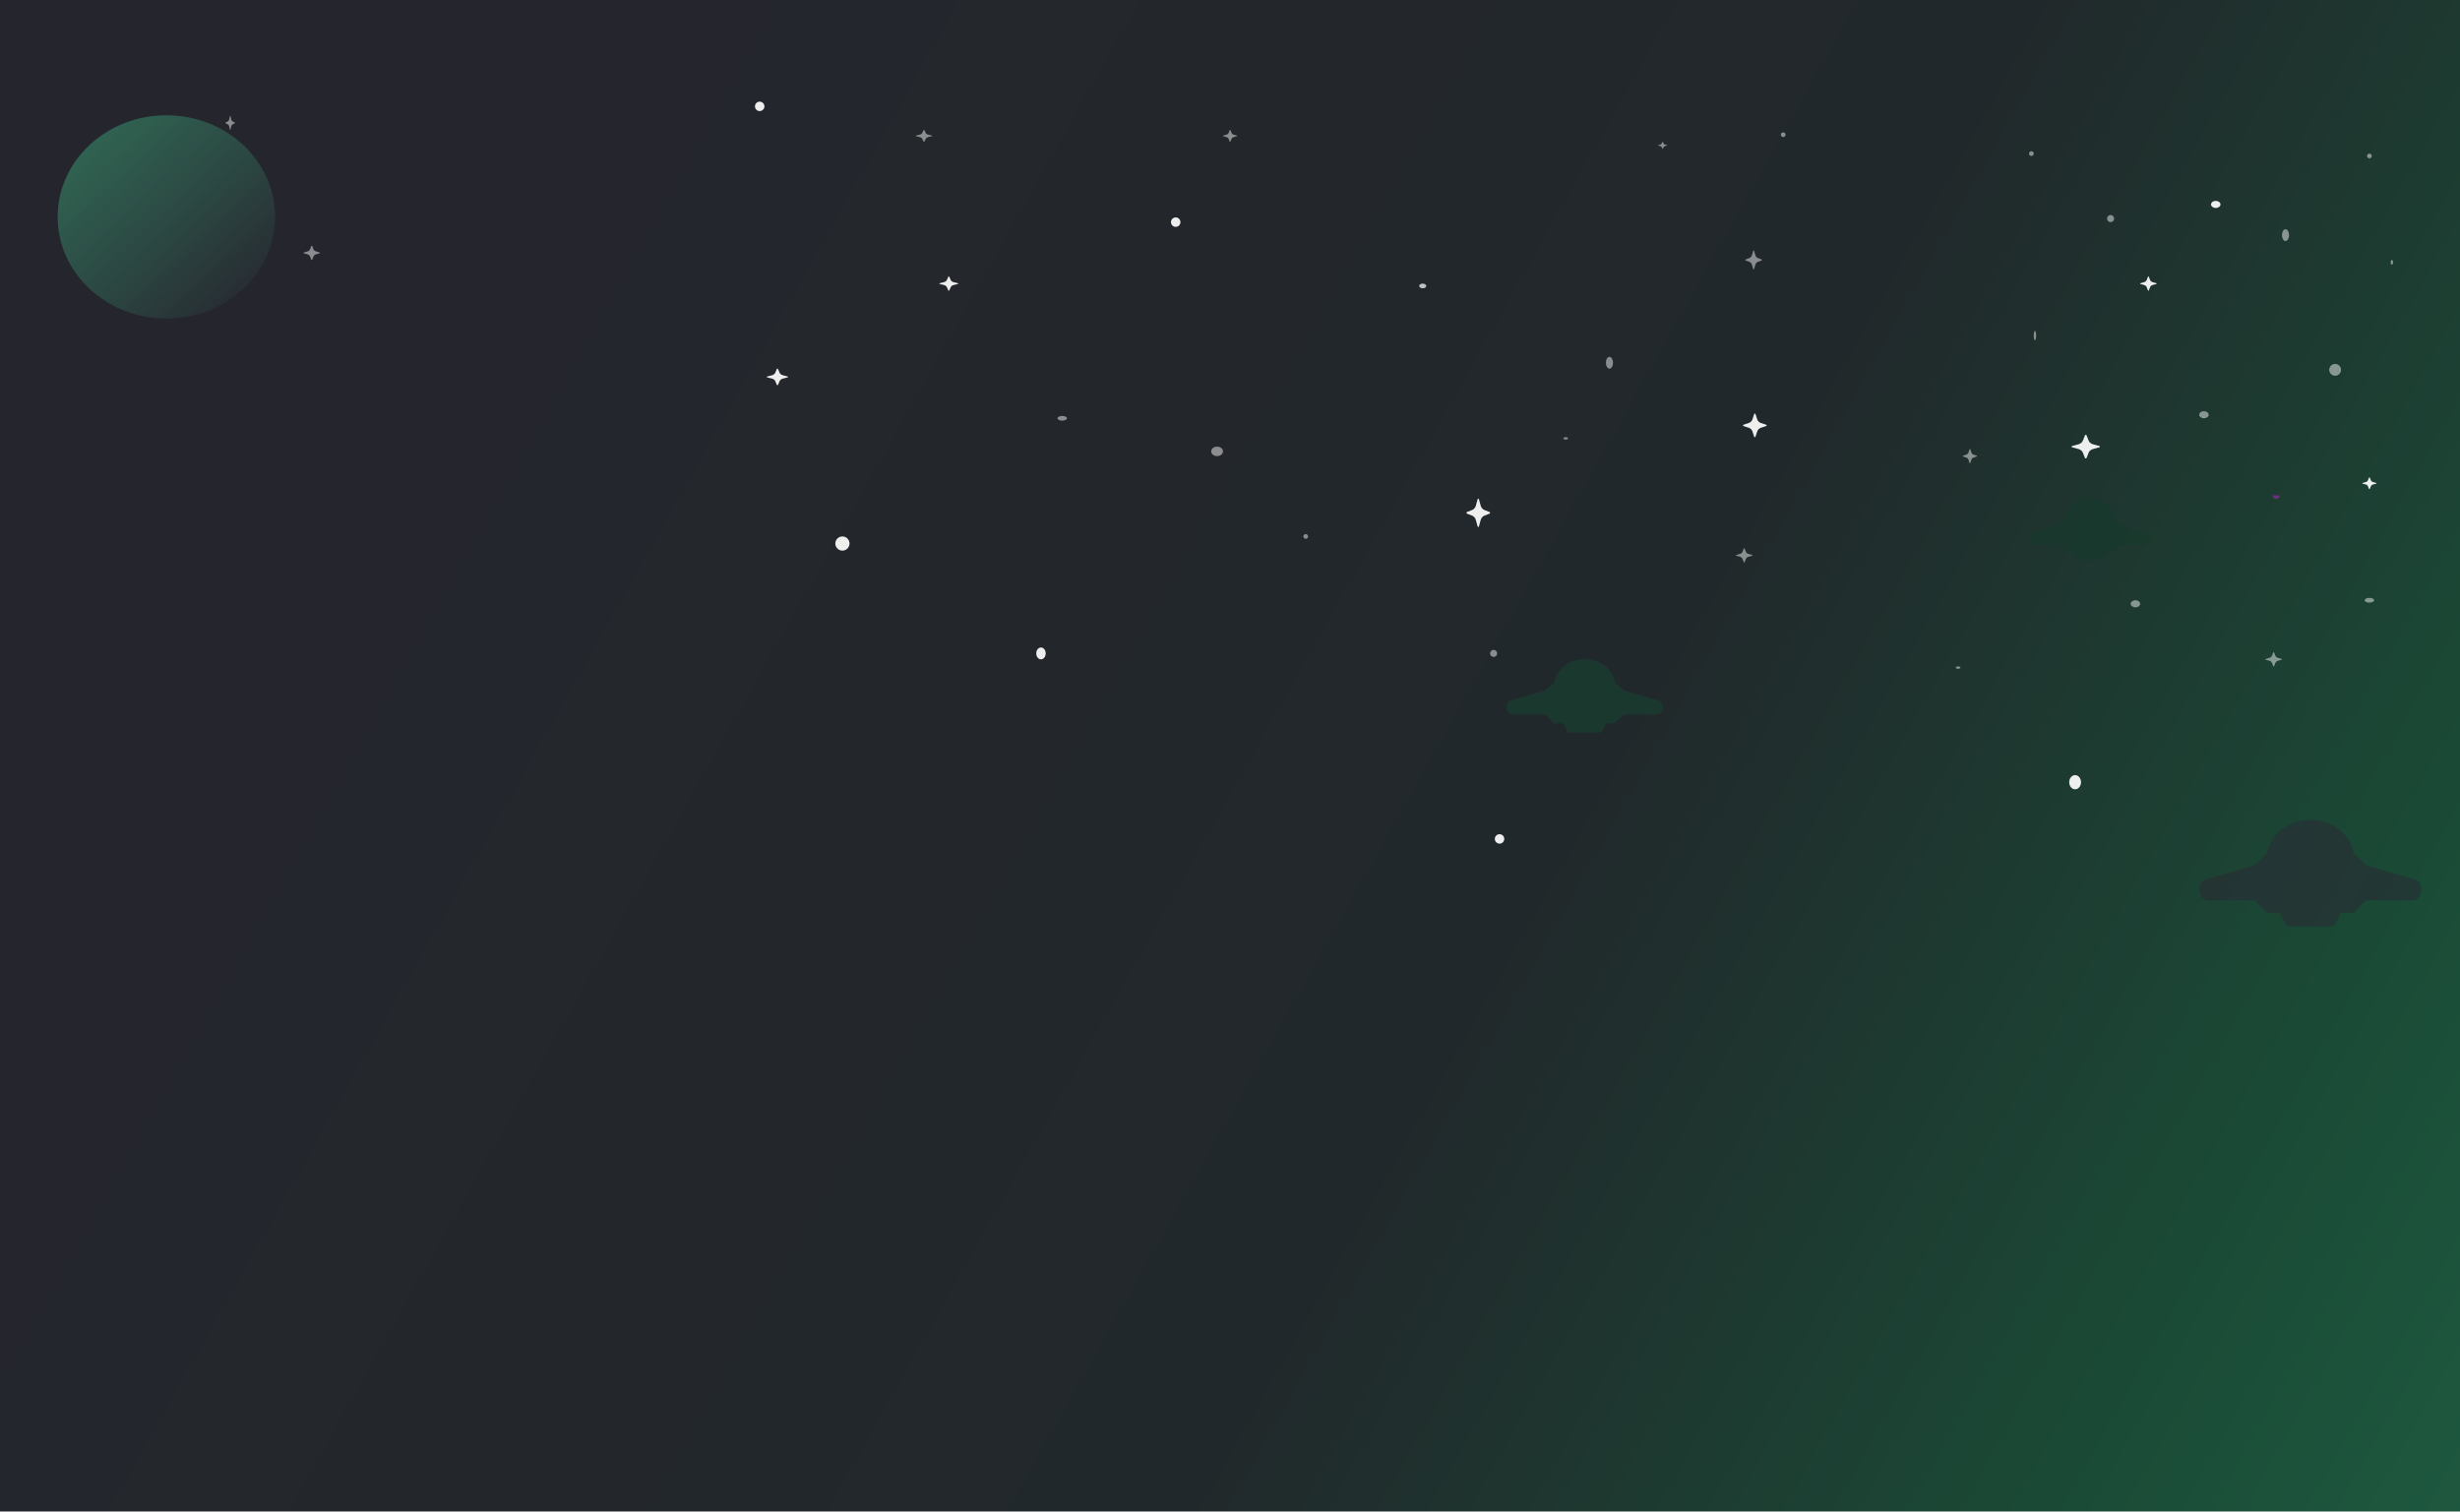
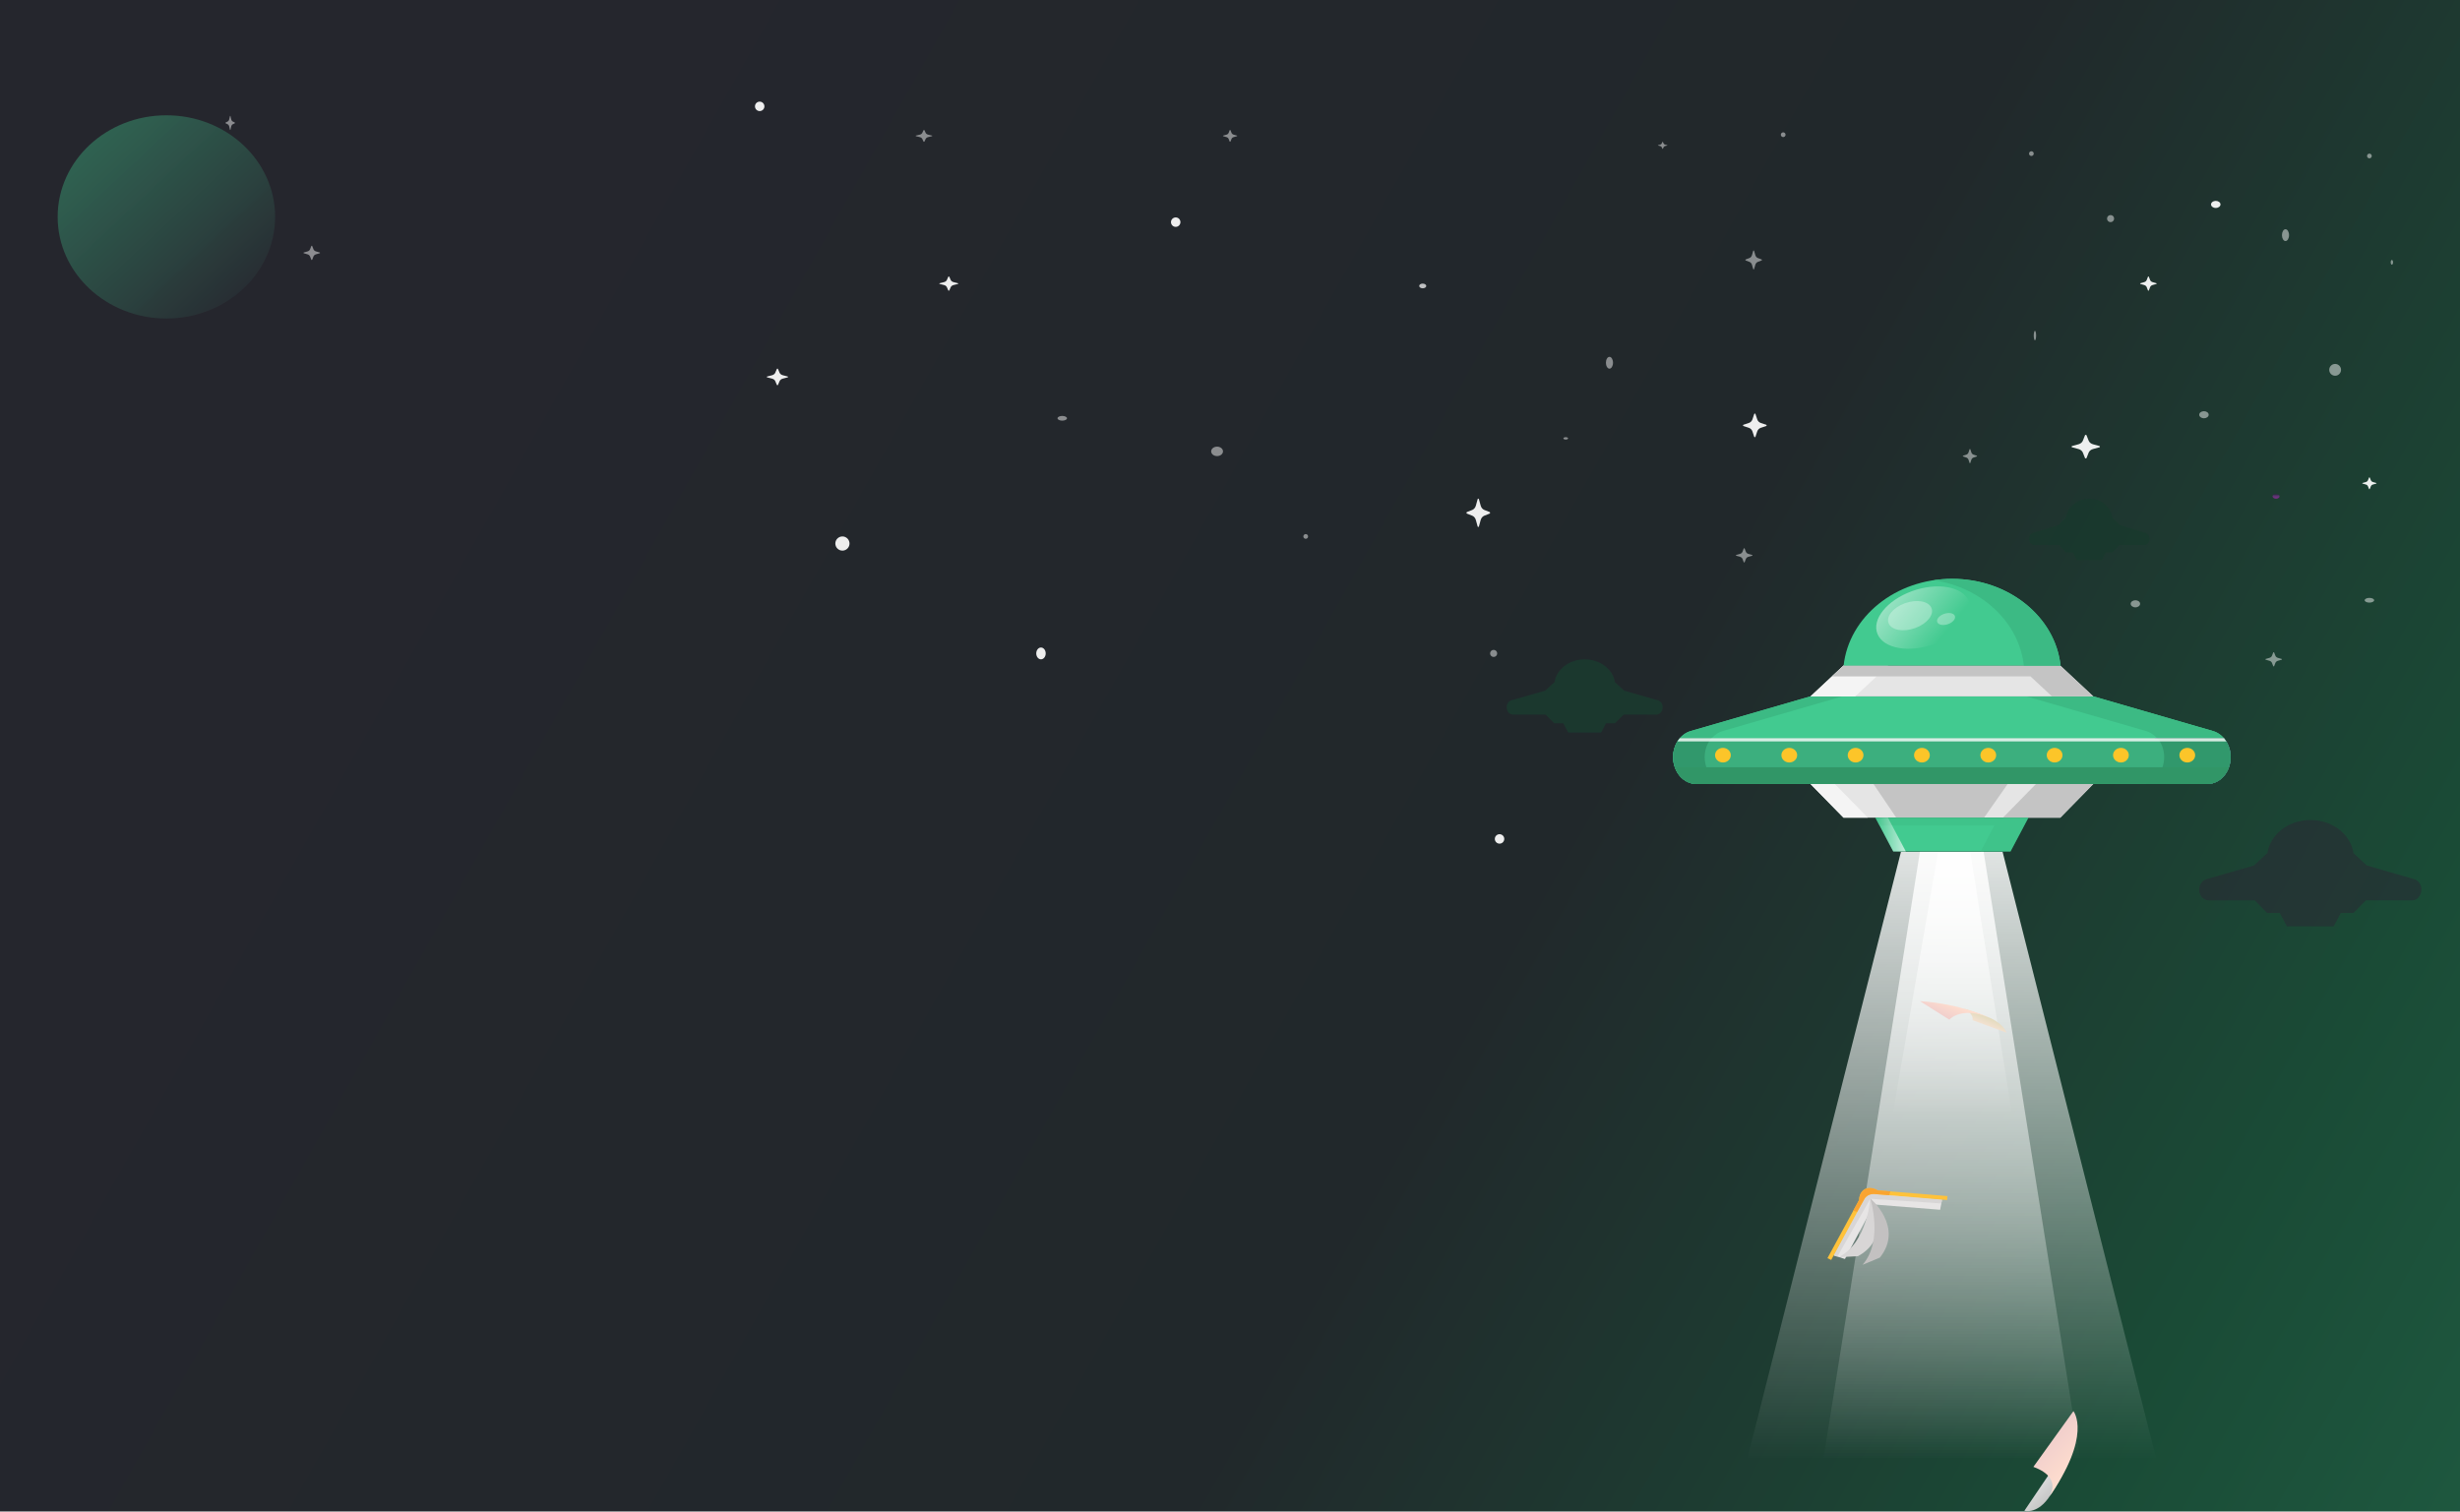
<svg xmlns="http://www.w3.org/2000/svg" width="1152" height="708" viewBox="0 0 1152 708" fill="none">
-   <rect width="1152" height="708" fill="url(#paint0_linear_35_54)" />
+   <rect width="1152" height="708" fill="url(#paint0_linear_47_54)" />
  <path opacity="0.92" d="M704.441 392.966C704.441 394.191 703.453 395.18 702.227 395.18C701.002 395.18 700.013 394.191 700.013 392.966C700.013 391.74 701.002 390.752 702.227 390.752C703.453 390.752 704.441 391.74 704.441 392.966Z" fill="white" />
  <path opacity="0.92" d="M357.972 49.818C357.972 51.044 356.976 52.032 355.759 52.032C354.541 52.032 353.545 51.035 353.545 49.818C353.545 48.592 354.541 47.604 355.759 47.604C356.976 47.604 357.972 48.601 357.972 49.818Z" fill="white" />
  <path opacity="0.47" d="M1002.2 282.826C1002.2 283.739 1001.21 284.487 999.991 284.487C998.774 284.487 997.777 283.739 997.777 282.826C997.777 281.914 998.774 281.166 999.991 281.166C1001.22 281.166 1002.2 281.903 1002.2 282.826Z" fill="white" />
  <path opacity="0.47" d="M953.499 157.19C953.499 158.407 953.25 159.404 952.946 159.404C952.641 159.404 952.392 158.407 952.392 157.19C952.392 155.973 952.641 154.976 952.946 154.976C953.253 154.976 953.499 155.973 953.499 157.19Z" fill="white" />
  <path opacity="0.47" d="M1071.94 110.146C1071.94 111.674 1071.2 112.913 1070.28 112.913C1069.36 112.913 1068.62 111.674 1068.62 110.146C1068.62 108.618 1069.36 107.378 1070.28 107.378C1071.2 107.378 1071.94 108.618 1071.94 110.146Z" fill="white" />
  <path opacity="0.47" d="M1034.31 194.272C1034.31 195.185 1033.31 195.933 1032.09 195.933C1030.88 195.933 1029.88 195.185 1029.88 194.272C1029.88 193.36 1030.88 192.612 1032.09 192.612C1033.31 192.612 1034.31 193.36 1034.31 194.272Z" fill="white" />
  <path opacity="0.47" d="M612.564 251.279C612.564 251.893 612.071 252.386 611.458 252.386C610.844 252.386 610.351 251.893 610.351 251.279C610.351 250.665 610.844 250.172 611.458 250.172C612.071 250.172 612.564 250.665 612.564 251.279Z" fill="white" />
  <path opacity="0.47" d="M499.658 195.933C499.658 196.541 498.661 197.04 497.445 197.04C496.228 197.04 495.231 196.541 495.231 195.933C495.231 195.324 496.228 194.826 497.445 194.826C498.661 194.826 499.658 195.324 499.658 195.933Z" fill="white" />
  <path opacity="0.47" d="M755.359 169.92C755.359 171.448 754.616 172.687 753.699 172.687C752.782 172.687 752.039 171.448 752.039 169.92C752.039 168.392 752.782 167.153 753.699 167.153C754.616 167.139 755.359 168.378 755.359 169.92Z" fill="white" />
  <path opacity="0.92" d="M397.822 254.599C397.822 256.438 396.327 257.92 394.501 257.92C392.675 257.92 391.18 256.425 391.18 254.599C391.18 252.76 392.675 251.279 394.501 251.279C396.327 251.279 397.822 252.774 397.822 254.599Z" fill="white" />
-   <path opacity="0.47" d="M1067.51 232.461C1067.51 233.075 1066.77 233.568 1065.85 233.568C1064.93 233.568 1064.19 233.075 1064.19 232.461C1064.19 231.847 1064.93 231.354 1065.85 231.354C1066.77 231.365 1067.51 231.858 1067.51 232.461Z" fill="url(#paint1_linear_35_54)" />
+   <path opacity="0.47" d="M1067.51 232.461C1067.51 233.075 1066.77 233.568 1065.85 233.568C1064.93 233.568 1064.19 233.075 1064.19 232.461C1064.19 231.847 1064.93 231.354 1065.85 231.354C1066.77 231.365 1067.51 231.858 1067.51 232.461Z" fill="url(#paint1_linear_47_54)" />
  <path opacity="0.92" d="M1039.84 95.756C1039.84 96.672 1038.85 97.416 1037.62 97.416C1036.4 97.416 1035.41 96.672 1035.41 95.756C1035.41 94.839 1036.4 94.095 1037.62 94.095C1038.85 94.095 1039.84 94.839 1039.84 95.756Z" fill="white" />
  <path opacity="0.92" d="M971.763 369.72C973.292 369.72 974.531 368.233 974.531 366.399C974.531 364.565 973.292 363.078 971.763 363.078C970.235 363.078 968.996 364.565 968.996 366.399C968.996 368.233 970.235 369.72 971.763 369.72Z" fill="white" />
  <path opacity="0.47" d="M701.12 306.072C701.12 306.993 700.38 307.732 699.459 307.732C698.539 307.732 697.799 306.993 697.799 306.072C697.799 305.151 698.539 304.412 699.459 304.412C700.38 304.412 701.12 305.151 701.12 306.072Z" fill="white" />
  <path opacity="0.47" d="M572.715 211.429C572.715 212.652 571.476 213.643 569.947 213.643C568.419 213.643 567.18 212.652 567.18 211.429C567.18 210.207 568.419 209.216 569.947 209.216C571.476 209.216 572.715 210.196 572.715 211.429Z" fill="white" />
  <path opacity="0.92" d="M552.791 104.058C552.791 105.283 551.803 106.271 550.577 106.271C549.352 106.271 548.363 105.283 548.363 104.058C548.363 102.832 549.352 101.844 550.577 101.844C551.803 101.844 552.791 102.832 552.791 104.058Z" fill="white" />
  <path opacity="0.47" d="M1110.68 73.063C1110.68 73.674 1110.19 74.17 1109.58 74.17C1108.97 74.17 1108.47 73.674 1108.47 73.063C1108.47 72.452 1108.97 71.956 1109.58 71.956C1110.19 71.956 1110.68 72.452 1110.68 73.063Z" fill="white" />
  <path opacity="0.47" d="M1120.65 122.875C1120.65 123.487 1120.4 123.982 1120.09 123.982C1119.79 123.982 1119.54 123.487 1119.54 122.875C1119.54 122.264 1119.79 121.768 1120.09 121.768C1120.4 121.768 1120.65 122.264 1120.65 122.875Z" fill="white" />
  <path opacity="0.47" d="M734.328 205.341C734.328 205.647 733.833 205.895 733.221 205.895C732.61 205.895 732.115 205.647 732.115 205.341C732.115 205.035 732.61 204.788 733.221 204.788C733.833 204.788 734.328 205.035 734.328 205.341Z" fill="white" />
  <path opacity="0.47" d="M1111.79 281.166C1111.79 281.779 1110.8 282.273 1109.58 282.273C1108.35 282.273 1107.36 281.779 1107.36 281.166C1107.36 280.553 1108.35 280.059 1109.58 280.059C1110.8 280.059 1111.79 280.553 1111.79 281.166Z" fill="white" />
  <path opacity="0.47" d="M952.393 71.957C952.393 72.569 951.898 73.064 951.286 73.064C950.674 73.064 950.179 72.569 950.179 71.957C950.179 71.344 950.674 70.85 951.286 70.85C951.898 70.85 952.393 71.344 952.393 71.957Z" fill="white" />
  <path opacity="0.47" d="M918.078 312.714C918.078 313.022 917.577 313.267 916.971 313.267C916.353 313.267 915.864 313.017 915.864 312.714C915.864 312.405 916.365 312.16 916.971 312.16C917.588 312.16 918.078 312.405 918.078 312.714Z" fill="white" />
  <path opacity="0.47" d="M836.164 63.101C836.164 63.715 835.671 64.208 835.057 64.208C834.443 64.208 833.95 63.715 833.95 63.101C833.95 62.487 834.443 61.994 835.057 61.994C835.671 62.005 836.164 62.498 836.164 63.101Z" fill="white" />
  <path opacity="0.47" d="M1096.29 173.24C1096.29 174.762 1095.06 176.008 1093.53 176.008C1092 176.008 1090.76 174.776 1090.76 173.24C1090.76 171.704 1091.99 170.473 1093.53 170.473C1095.05 170.473 1096.29 171.704 1096.29 173.24Z" fill="white" />
  <path opacity="0.47" d="M990.029 102.397C990.029 103.318 989.289 104.058 988.368 104.058C987.448 104.058 986.708 103.318 986.708 102.397C986.708 101.477 987.448 100.737 988.368 100.737C989.289 100.737 990.029 101.477 990.029 102.397Z" fill="white" />
  <path opacity="0.92" d="M489.696 306.072C489.696 307.6 488.705 308.839 487.482 308.839C486.26 308.839 485.269 307.6 485.269 306.072C485.269 304.544 486.26 303.304 487.482 303.304C488.705 303.304 489.696 304.544 489.696 306.072Z" fill="white" />
  <path opacity="0.71" d="M667.911 133.944C667.911 134.558 667.171 135.051 666.251 135.051C665.33 135.051 664.59 134.558 664.59 133.944C664.59 133.331 665.33 132.837 666.251 132.837C667.171 132.848 667.911 133.342 667.911 133.944Z" fill="white" />
  <path opacity="0.92" d="M1006.29 129.648L1006.87 131.148C1007.05 131.627 1007.49 132.005 1008.05 132.161L1009.8 132.658C1010 132.713 1010 132.962 1009.8 133.017L1008.05 133.514C1007.49 133.671 1007.05 134.048 1006.87 134.527L1006.29 136.027C1006.22 136.202 1005.93 136.202 1005.87 136.027L1005.29 134.527C1005.11 134.048 1004.67 133.671 1004.11 133.514L1002.36 133.017C1002.15 132.962 1002.15 132.713 1002.36 132.658L1004.11 132.161C1004.67 132.005 1005.11 131.627 1005.29 131.148L1005.87 129.648C1005.93 129.473 1006.22 129.473 1006.29 129.648Z" fill="white" />
  <path opacity="0.92" d="M444.551 129.648L445.213 131.148C445.422 131.627 445.925 132.005 446.563 132.161L448.564 132.658C448.797 132.713 448.797 132.962 448.564 133.017L446.563 133.514C445.925 133.671 445.422 134.048 445.213 134.527L444.551 136.027C444.477 136.202 444.146 136.202 444.072 136.027L443.409 134.527C443.201 134.048 442.697 133.671 442.059 133.514L440.058 133.017C439.825 132.962 439.825 132.713 440.058 132.658L442.059 132.161C442.697 132.005 443.201 131.627 443.409 131.148L444.072 129.648C444.146 129.473 444.477 129.473 444.551 129.648Z" fill="white" />
  <path opacity="0.92" d="M364.33 172.84L365.075 174.59C365.31 175.149 365.876 175.589 366.594 175.772L368.845 176.352C369.107 176.416 369.107 176.706 368.845 176.77L366.594 177.35C365.876 177.533 365.31 177.973 365.075 178.532L364.33 180.282C364.247 180.486 363.874 180.486 363.791 180.282L363.046 178.532C362.811 177.973 362.245 177.533 361.527 177.35L359.276 176.77C359.014 176.706 359.014 176.416 359.276 176.352L361.527 175.772C362.245 175.589 362.811 175.149 363.046 174.59L363.791 172.84C363.874 172.636 364.247 172.636 364.33 172.84Z" fill="white" />
  <path opacity="0.92" d="M977.108 203.907L978.095 206.405C978.417 207.21 979.162 207.83 980.129 208.099L983.13 208.92C983.472 209.021 983.472 209.423 983.13 209.524L980.129 210.345C979.162 210.613 978.417 211.234 978.095 212.038L977.108 214.536C976.987 214.821 976.483 214.821 976.383 214.536L975.396 212.038C975.073 211.234 974.328 210.613 973.361 210.345L970.36 209.524C970.018 209.423 970.018 209.021 970.36 208.92L973.361 208.099C974.328 207.83 975.073 207.21 975.396 206.405L976.383 203.907C976.503 203.605 976.987 203.605 977.108 203.907Z" fill="white" />
  <path opacity="0.92" d="M822.077 193.945L822.9 196.443C823.168 197.248 823.79 197.868 824.595 198.136L827.096 198.958C827.381 199.059 827.381 199.461 827.096 199.561L824.595 200.383C823.79 200.651 823.168 201.272 822.9 202.076L822.077 204.574C821.977 204.859 821.557 204.859 821.473 204.574L820.651 202.076C820.382 201.272 819.761 200.651 818.956 200.383L816.455 199.561C816.169 199.461 816.169 199.059 816.455 198.958L818.956 198.136C819.761 197.868 820.382 197.248 820.651 196.443L821.473 193.945C821.574 193.643 821.977 193.643 822.077 193.945Z" fill="white" />
  <path opacity="0.92" d="M692.566 233.84L693.388 236.837C693.657 237.803 694.278 238.547 695.084 238.869L697.585 239.855C697.87 239.976 697.87 240.459 697.585 240.579L695.084 241.565C694.278 241.887 693.657 242.631 693.388 243.597L692.566 246.595C692.465 246.937 692.046 246.937 691.962 246.595L691.139 243.597C690.871 242.631 690.25 241.887 689.444 241.565L686.943 240.579C686.658 240.459 686.658 239.976 686.943 239.855L689.444 238.869C690.25 238.547 690.871 237.803 691.139 236.837L691.962 233.84C692.063 233.478 692.465 233.478 692.566 233.84Z" fill="white" />
  <path opacity="0.47" d="M821.432 117.515L822.012 119.516C822.194 120.154 822.635 120.658 823.193 120.866L824.944 121.529C825.148 121.603 825.148 121.934 824.944 122.008L823.193 122.67C822.635 122.879 822.194 123.382 822.012 124.02L821.432 126.021C821.367 126.254 821.077 126.254 821.013 126.021L820.433 124.02C820.25 123.382 819.81 122.879 819.252 122.67L817.501 122.008C817.297 121.934 817.297 121.603 817.501 121.529L819.252 120.866C819.81 120.658 820.25 120.154 820.433 119.516L821.013 117.515C821.067 117.282 821.357 117.282 821.432 117.515Z" fill="white" />
  <path opacity="0.92" d="M1109.76 223.715L1110.26 224.962C1110.42 225.367 1110.8 225.67 1111.27 225.805L1112.76 226.221C1112.94 226.266 1112.94 226.48 1112.76 226.525L1111.27 226.94C1110.78 227.075 1110.42 227.39 1110.26 227.783L1109.76 229.031C1109.7 229.177 1109.45 229.177 1109.39 229.031L1108.89 227.783C1108.73 227.379 1108.36 227.075 1107.88 226.94L1106.39 226.525C1106.21 226.48 1106.21 226.266 1106.39 226.221L1107.88 225.805C1108.37 225.67 1108.73 225.356 1108.89 224.962L1109.39 223.715C1109.45 223.569 1109.69 223.569 1109.76 223.715Z" fill="white" />
  <path opacity="0.47" d="M922.686 210.451L923.179 211.951C923.34 212.435 923.713 212.807 924.196 212.969L925.697 213.462C925.868 213.522 925.868 213.764 925.697 213.825L924.196 214.318C923.713 214.479 923.34 214.852 923.179 215.335L922.686 216.836C922.625 217.007 922.384 217.007 922.323 216.836L921.83 215.335C921.669 214.852 921.296 214.479 920.813 214.318L919.312 213.825C919.141 213.764 919.141 213.522 919.312 213.462L920.813 212.969C921.296 212.807 921.669 212.435 921.83 211.951L922.323 210.451C922.373 210.28 922.625 210.28 922.686 210.451Z" fill="white" />
  <path opacity="0.47" d="M817.004 256.942L817.58 258.442C817.768 258.926 818.203 259.298 818.767 259.46L820.517 259.953C820.717 260.013 820.717 260.255 820.517 260.316L818.767 260.809C818.203 260.97 817.768 261.343 817.58 261.826L817.004 263.327C816.934 263.498 816.652 263.498 816.581 263.327L816.006 261.826C815.818 261.343 815.383 260.97 814.819 260.809L813.068 260.316C812.869 260.255 812.869 260.013 813.068 259.953L814.819 259.46C815.383 259.298 815.818 258.926 816.006 258.442L816.581 256.942C816.64 256.771 816.934 256.771 817.004 256.942Z" fill="white" />
  <path opacity="0.47" d="M778.728 66.487L779.064 67.233C779.167 67.474 779.415 67.66 779.737 67.737L780.73 67.989C780.847 68.022 780.847 68.142 780.73 68.175L779.737 68.427C779.415 68.504 779.167 68.69 779.064 68.931L778.728 69.677C778.684 69.764 778.524 69.764 778.48 69.677L778.144 68.931C778.041 68.69 777.793 68.504 777.472 68.427L776.478 68.175C776.361 68.142 776.361 68.022 776.478 67.989L777.472 67.737C777.793 67.66 778.041 67.474 778.144 67.233L778.48 66.487C778.524 66.4 778.684 66.4 778.728 66.487Z" fill="white" />
  <path opacity="0.47" d="M1064.96 305.647L1065.54 307.145C1065.73 307.621 1066.17 307.998 1066.72 308.157L1068.47 308.657C1068.67 308.717 1068.67 308.961 1068.47 309.022L1066.72 309.522C1066.17 309.68 1065.73 310.058 1065.54 310.533L1064.96 312.032C1064.89 312.203 1064.6 312.203 1064.53 312.032L1063.95 310.533C1063.77 310.058 1063.32 309.68 1062.77 309.522L1061.02 309.022C1060.82 308.961 1060.82 308.717 1061.02 308.657L1062.77 308.157C1063.32 307.998 1063.77 307.621 1063.95 307.145L1064.53 305.647C1064.6 305.476 1064.89 305.476 1064.96 305.647Z" fill="white" />
  <path opacity="0.47" d="M576.218 60.994L576.718 62.243C576.876 62.639 577.254 62.954 577.73 63.086L579.228 63.502C579.399 63.553 579.399 63.756 579.228 63.807L577.73 64.224C577.254 64.356 576.876 64.67 576.718 65.066L576.218 66.316C576.157 66.458 575.914 66.458 575.853 66.316L575.353 65.066C575.195 64.67 574.817 64.356 574.342 64.224L572.843 63.807C572.672 63.756 572.672 63.553 572.843 63.502L574.342 63.086C574.817 62.954 575.195 62.639 575.353 62.243L575.853 60.994C575.914 60.852 576.157 60.852 576.218 60.994Z" fill="white" />
  <path opacity="0.47" d="M146.207 115.255L146.79 116.754C146.975 117.229 147.416 117.607 147.97 117.765L149.719 118.265C149.918 118.326 149.918 118.569 149.719 118.63L147.97 119.13C147.416 119.288 146.975 119.666 146.79 120.141L146.207 121.64C146.136 121.811 145.852 121.811 145.781 121.64L145.198 120.141C145.013 119.666 144.572 119.288 144.018 119.13L142.269 118.63C142.07 118.569 142.07 118.326 142.269 118.265L144.018 117.765C144.572 117.607 145.013 117.229 145.198 116.754L145.781 115.255C145.852 115.084 146.136 115.084 146.207 115.255Z" fill="white" />
  <path opacity="0.47" d="M432.901 60.994L433.484 62.243C433.669 62.639 434.11 62.954 434.664 63.086L436.413 63.502C436.612 63.553 436.612 63.756 436.413 63.807L434.664 64.224C434.11 64.356 433.669 64.67 433.484 65.066L432.901 66.316C432.83 66.458 432.546 66.458 432.475 66.316L431.892 65.066C431.707 64.67 431.266 64.356 430.712 64.224L428.963 63.807C428.764 63.756 428.764 63.553 428.963 63.502L430.712 63.086C431.266 62.954 431.707 62.639 431.892 62.243L432.475 60.994C432.546 60.852 432.83 60.852 432.901 60.994Z" fill="white" />
  <path opacity="0.47" d="M107.927 54.374L108.26 55.873C108.366 56.348 108.618 56.726 108.935 56.884L109.934 57.384C110.048 57.445 110.048 57.688 109.934 57.749L108.935 58.249C108.618 58.407 108.366 58.785 108.26 59.261L107.927 60.76C107.887 60.93 107.724 60.93 107.684 60.76L107.35 59.261C107.245 58.785 106.993 58.407 106.676 58.249L105.677 57.749C105.563 57.688 105.563 57.445 105.677 57.384L106.676 56.884C106.993 56.726 107.245 56.348 107.35 55.873L107.684 54.374C107.724 54.203 107.887 54.203 107.927 54.374Z" fill="white" />
-   <path d="M77.919 149.196C106.04 149.196 128.837 127.886 128.837 101.598C128.837 75.311 106.04 54 77.919 54C49.797 54 27 75.311 27 101.598C27 127.886 49.797 149.196 77.919 149.196Z" fill="url(#paint2_linear_35_54)" />
-   <path opacity="0.56" d="M1133.82 415.464C1133.68 414.86 1133.45 414.29 1133.13 413.788C1133.09 413.742 1133.07 413.685 1133.03 413.64C1132.94 413.514 1132.86 413.389 1132.76 413.275C1132.73 413.252 1132.72 413.229 1132.71 413.206C1132.71 413.206 1132.7 413.206 1132.7 413.195C1132.15 412.568 1131.46 412.1 1130.69 411.872L1108.32 405.408L1102.16 399.673H1102.13C1100.84 390.894 1092.31 384.111 1081.97 384.111C1071.63 384.111 1063.1 390.894 1061.81 399.673H1061.7L1055.54 405.408L1055.46 405.431L1033.17 411.872C1032.16 412.169 1031.3 412.864 1030.72 413.799C1030.53 414.107 1030.36 414.426 1030.24 414.78C1030.22 414.803 1030.22 414.825 1030.21 414.837C1030.17 414.951 1030.12 415.076 1030.1 415.202C1030.09 415.247 1030.08 415.281 1030.06 415.327C1030.04 415.43 1030.01 415.544 1029.99 415.646C1029.98 415.692 1029.96 415.737 1029.96 415.794C1029.95 415.908 1029.93 416.011 1029.92 416.125C1029.92 416.171 1029.9 416.216 1029.9 416.262C1029.89 416.422 1029.88 416.57 1029.88 416.729C1029.88 417.927 1030.24 419.01 1030.84 419.876C1030.84 419.888 1030.85 419.888 1030.85 419.899C1030.94 420.024 1031.04 420.15 1031.14 420.264C1031.91 421.164 1033 421.723 1034.19 421.723H1055.86L1061.66 427.64H1067.61L1070.95 433.922H1092.84L1096.18 427.64H1102.13L1107.94 421.723H1116.71H1129.6C1129.74 421.723 1129.87 421.712 1130 421.7C1130.03 421.7 1130.07 421.689 1130.12 421.689C1130.22 421.677 1130.3 421.655 1130.4 421.643C1130.44 421.632 1130.49 421.632 1130.53 421.62C1130.64 421.598 1130.74 421.563 1130.85 421.529C1130.86 421.518 1130.88 421.518 1130.9 421.506C1131.02 421.461 1131.13 421.415 1131.24 421.358C1131.28 421.335 1131.33 421.313 1131.36 421.29C1131.44 421.256 1131.51 421.21 1131.57 421.176C1131.62 421.153 1131.66 421.119 1131.71 421.096C1131.78 421.05 1131.84 421.005 1131.91 420.959C1131.96 420.925 1132.02 420.879 1132.07 420.834C1132.14 420.777 1132.21 420.708 1132.29 420.64C1132.34 420.594 1132.39 420.549 1132.44 420.492C1132.47 420.446 1132.52 420.401 1132.56 420.366C1132.61 420.309 1132.66 420.252 1132.71 420.195C1132.74 420.161 1132.77 420.116 1132.81 420.07C1132.98 419.853 1133.14 419.614 1133.27 419.352C1133.29 419.317 1133.31 419.283 1133.32 419.249C1133.36 419.169 1133.41 419.078 1133.45 418.998C1133.46 418.964 1133.47 418.93 1133.48 418.896C1133.76 418.246 1133.92 417.516 1133.92 416.741C1133.95 416.285 1133.92 415.874 1133.82 415.464Z" fill="#292933" />
+   <path d="M77.919 149.196C106.04 149.196 128.837 127.886 128.837 101.598C128.837 75.311 106.04 54 77.919 54C49.797 54 27 75.311 27 101.598C27 127.886 49.797 149.196 77.919 149.196Z" fill="url(#paint2_linear_47_54)" />
+   <path opacity="0.56" d="M1133.82 415.464C1133.68 414.86 1133.45 414.29 1133.13 413.788C1133.09 413.742 1133.07 413.685 1133.03 413.64C1132.94 413.514 1132.86 413.389 1132.76 413.275C1132.73 413.252 1132.72 413.229 1132.71 413.206C1132.71 413.206 1132.7 413.206 1132.7 413.195C1132.15 412.568 1131.46 412.1 1130.69 411.872L1108.32 405.408L1102.16 399.673H1102.13C1100.84 390.894 1092.31 384.111 1081.97 384.111C1071.63 384.111 1063.1 390.894 1061.81 399.673H1061.7L1055.54 405.408L1055.46 405.431L1033.17 411.872C1032.16 412.169 1031.3 412.864 1030.72 413.799C1030.53 414.107 1030.36 414.426 1030.24 414.78C1030.22 414.803 1030.22 414.825 1030.21 414.837C1030.17 414.951 1030.12 415.076 1030.1 415.202C1030.09 415.247 1030.08 415.281 1030.06 415.327C1030.04 415.43 1030.01 415.544 1029.99 415.646C1029.98 415.692 1029.96 415.737 1029.96 415.794C1029.95 415.908 1029.93 416.011 1029.92 416.125C1029.92 416.171 1029.9 416.216 1029.9 416.262C1029.89 416.422 1029.88 416.57 1029.88 416.729C1029.88 417.927 1030.24 419.01 1030.84 419.876C1030.84 419.888 1030.85 419.888 1030.85 419.899C1030.94 420.024 1031.04 420.15 1031.14 420.264C1031.91 421.164 1033 421.723 1034.19 421.723H1055.86L1061.66 427.64H1067.61L1070.95 433.922H1092.84L1096.18 427.64H1102.13L1107.94 421.723H1116.71H1129.6C1129.74 421.723 1129.87 421.712 1130 421.7C1130.03 421.7 1130.07 421.689 1130.12 421.689C1130.22 421.677 1130.3 421.655 1130.4 421.643C1130.44 421.632 1130.49 421.632 1130.53 421.62C1130.64 421.598 1130.74 421.563 1130.85 421.529C1130.86 421.518 1130.88 421.518 1130.9 421.506C1131.02 421.461 1131.13 421.415 1131.24 421.358C1131.28 421.335 1131.33 421.313 1131.36 421.29C1131.44 421.256 1131.51 421.21 1131.57 421.176C1131.62 421.153 1131.66 421.119 1131.71 421.096C1131.78 421.05 1131.85 421.005 1131.91 420.959C1131.96 420.925 1132.02 420.879 1132.07 420.834C1132.14 420.777 1132.21 420.708 1132.29 420.64C1132.34 420.594 1132.39 420.549 1132.44 420.492C1132.47 420.446 1132.52 420.401 1132.56 420.366C1132.61 420.309 1132.66 420.252 1132.71 420.195C1132.74 420.161 1132.77 420.116 1132.81 420.07C1132.98 419.853 1133.14 419.614 1133.27 419.352C1133.29 419.317 1133.31 419.283 1133.32 419.249C1133.36 419.169 1133.41 419.078 1133.45 418.998C1133.46 418.964 1133.47 418.93 1133.48 418.896C1133.76 418.246 1133.92 417.516 1133.92 416.741C1133.95 416.285 1133.92 415.874 1133.82 415.464Z" fill="#292933" />
  <path opacity="0.56" d="M1006.51 251.707C1006.44 251.354 1006.31 251.025 1006.14 250.742C1006.13 250.718 1006.11 250.683 1006.1 250.66C1006.05 250.589 1006 250.518 1005.95 250.448C1005.94 250.436 1005.93 250.424 1005.93 250.401C1005.93 250.401 1005.93 250.401 1005.92 250.401C1005.62 250.036 1005.25 249.765 1004.83 249.636L992.686 245.881L989.346 242.561H989.334C988.63 237.488 984.001 233.568 978.406 233.568C972.811 233.568 968.182 237.488 967.478 242.561H967.418L964.078 245.881L964.042 245.892L951.957 249.612C951.408 249.789 950.943 250.189 950.621 250.718C950.513 250.895 950.43 251.083 950.358 251.283C950.358 251.295 950.346 251.307 950.346 251.319C950.322 251.389 950.298 251.46 950.287 251.531C950.275 251.554 950.275 251.578 950.275 251.601C950.263 251.66 950.251 251.719 950.239 251.79C950.239 251.813 950.227 251.849 950.227 251.872C950.215 251.931 950.215 252.002 950.203 252.06C950.203 252.084 950.191 252.107 950.191 252.143C950.179 252.237 950.179 252.319 950.179 252.414C950.179 253.108 950.37 253.732 950.704 254.226C950.704 254.226 950.704 254.238 950.716 254.238C950.764 254.309 950.812 254.379 950.871 254.45C951.301 254.968 951.885 255.297 952.529 255.297H964.281L967.43 258.711H970.651L972.465 262.348H984.335L986.149 258.711H989.37L992.519 255.297H997.279H1004.27C1004.34 255.297 1004.41 255.297 1004.49 255.286C1004.51 255.286 1004.53 255.274 1004.54 255.274C1004.59 255.262 1004.65 255.262 1004.7 255.25C1004.72 255.25 1004.75 255.239 1004.77 255.239C1004.83 255.227 1004.89 255.203 1004.95 255.18C1004.96 255.18 1004.97 255.168 1004.97 255.168C1005.03 255.144 1005.11 255.109 1005.17 255.086C1005.19 255.074 1005.21 255.062 1005.24 255.05C1005.27 255.027 1005.32 255.003 1005.36 254.98C1005.38 254.968 1005.4 254.944 1005.43 254.933C1005.46 254.909 1005.5 254.874 1005.53 254.85C1005.56 254.827 1005.59 254.803 1005.62 254.779C1005.67 254.744 1005.7 254.709 1005.74 254.662C1005.76 254.638 1005.79 254.603 1005.82 254.579C1005.85 254.556 1005.87 254.532 1005.89 254.509C1005.92 254.473 1005.95 254.45 1005.98 254.415C1005.99 254.391 1006.01 254.368 1006.02 254.344C1006.12 254.214 1006.2 254.073 1006.27 253.932C1006.29 253.908 1006.3 253.897 1006.31 253.873C1006.33 253.826 1006.36 253.779 1006.37 253.732C1006.38 253.708 1006.38 253.697 1006.39 253.673C1006.54 253.296 1006.63 252.873 1006.63 252.425C1006.58 252.178 1006.56 251.943 1006.51 251.707Z" fill="#16392B" />
  <path opacity="0.56" d="M778.522 330.433C778.423 330.018 778.262 329.625 778.04 329.278C778.015 329.244 777.991 329.21 777.978 329.177C777.916 329.087 777.855 329.008 777.781 328.93C777.768 328.919 777.756 328.896 777.744 328.885H777.731C777.348 328.448 776.867 328.133 776.323 327.976L760.614 323.523L756.292 319.574H756.279C755.366 313.517 749.376 308.839 742.114 308.839C734.852 308.839 728.863 313.517 727.949 319.574H727.875L723.552 323.523L723.503 323.534L707.843 327.976C707.127 328.178 706.534 328.661 706.114 329.3C705.978 329.513 705.867 329.738 705.781 329.973C705.781 329.984 705.768 330.007 705.768 330.018C705.744 330.097 705.707 330.186 705.694 330.265C705.682 330.287 705.682 330.321 705.67 330.343C705.645 330.422 705.633 330.489 705.62 330.568C705.608 330.601 705.608 330.635 705.596 330.669C705.583 330.747 705.571 330.814 705.571 330.893C705.571 330.927 705.558 330.96 705.558 330.983C705.546 331.095 705.546 331.196 705.546 331.308C705.546 332.127 705.805 332.879 706.225 333.473C706.225 333.473 706.238 333.484 706.238 333.495C706.299 333.585 706.374 333.664 706.435 333.742C706.979 334.359 707.744 334.752 708.584 334.752H723.799L727.875 338.824H732.049L734.395 343.154H749.771L752.118 338.824H756.292L760.367 334.752H766.53H775.582C775.681 334.752 775.768 334.741 775.866 334.741C775.891 334.741 775.928 334.729 775.953 334.729C776.015 334.718 776.089 334.707 776.15 334.696C776.175 334.685 776.212 334.685 776.237 334.673C776.311 334.651 776.385 334.628 776.459 334.606C776.472 334.606 776.484 334.595 776.496 334.595C776.583 334.561 776.657 334.528 776.743 334.494C776.768 334.483 776.805 334.46 776.83 334.449C776.879 334.427 776.928 334.393 776.978 334.37C777.015 334.348 777.04 334.337 777.077 334.314C777.126 334.281 777.175 334.247 777.213 334.213C777.25 334.191 777.287 334.157 777.324 334.124C777.373 334.079 777.435 334.034 777.484 333.989C777.521 333.955 777.558 333.922 777.583 333.888C777.608 333.854 777.645 333.832 777.669 333.798C777.706 333.765 777.744 333.72 777.768 333.686C777.793 333.664 777.818 333.63 777.83 333.608C777.953 333.451 778.065 333.294 778.151 333.114C778.163 333.092 778.176 333.069 778.188 333.047C778.213 332.991 778.25 332.935 778.275 332.867C778.287 332.845 778.299 332.822 778.299 332.8C778.497 332.351 778.596 331.847 778.596 331.308C778.62 330.994 778.583 330.702 778.522 330.433ZM723.54 323.501H723.565H723.54Z" fill="#174331" />
+   <path d="M1016 708H812L890.203 399H937.797L1016 708Z" fill="url(#paint3_linear_47_54)" />
+   <path d="M978 708H850L899.077 399H928.923L978 708Z" fill="url(#paint4_linear_47_54)" />
+   <path d="M980.294 326.222H847.809L863.289 311.774H964.814L980.294 326.222Z" fill="#E5E5E5" />
+   <path d="M863.289 311.774L847.809 326.222H868.743L884.224 311.774H863.289Z" fill="#F4F4F4" />
+   <path d="M980.295 326.222L964.814 311.774H945.461H863.29L857.848 316.856H950.903L960.941 326.222H980.295Z" fill="#C4C4C4" />
+   <path d="M847.809 367.213L863.289 383.013H964.814L980.294 367.213H847.809Z" fill="#E5E5E5" />
+   <path d="M877.324 367.213L888.012 383.013H929.134L940.19 367.213H877.324Z" fill="#C4C4C4" />
+   <path d="M847.809 367.213L863.289 383.013H874.688L859.208 367.213H847.809Z" fill="#F4F4F4" />
+   <path d="M953.451 367.213L937.97 383.013H964.813L980.294 367.213H953.451Z" fill="#C4C4C4" />
+   <path d="M878.216 383.013H949.883L941.511 398.825H886.588L878.216 383.013Z" fill="#42CA90" />
+   <path opacity="0.47" d="M949.883 383.013H935.91H878.216L880.153 386.685H933.973L927.538 398.825H941.511L947.946 386.685L949.883 383.013Z" fill="#3CBA84" />
+   <path d="M1044.59 354.641C1044.59 361.586 1039.73 367.213 1033.73 367.213H794.355C791.352 367.213 788.643 365.803 786.682 363.53C784.709 361.256 783.495 358.108 783.495 354.641C783.495 348.866 786.89 343.842 791.72 342.432L847.832 326.177L847.795 326.234H980.281L980.244 326.177L1036.36 342.432C1038.77 343.137 1040.83 344.751 1042.29 346.899C1043.75 349.059 1044.59 351.753 1044.59 354.641Z" fill="#42CA90" />
+   <path d="M980.439 326.234L980.256 326.177L980.292 326.234H980.439Z" fill="#228AC5" />
+   <path d="M801.684 363.53C799.711 361.256 798.498 358.108 798.498 354.641C798.498 348.866 801.893 343.842 806.722 342.432L862.651 326.234H847.807L847.844 326.177L791.732 342.432C786.902 343.842 783.507 348.866 783.507 354.641C783.507 358.108 784.721 361.256 786.694 363.53C788.655 365.803 791.376 367.213 794.367 367.213H809.357C806.354 367.213 803.633 365.803 801.684 363.53Z" fill="#3CBA84" />
+   <path d="M1042.3 346.9C1040.85 344.751 1038.79 343.137 1036.37 342.433L980.254 326.177L980.291 326.234H949.06L1004.99 342.433C1007.4 343.137 1009.46 344.751 1010.92 346.9C1012.37 349.048 1013.23 351.754 1013.23 354.641C1013.23 361.587 1008.36 367.213 1002.37 367.213H1033.74C1039.74 367.213 1044.6 361.587 1044.6 354.641C1044.59 351.754 1043.75 349.06 1042.3 346.9Z" fill="#3CBA84" />
+   <path d="M1042.55 347.286H1011.17C1011.08 347.161 1011.01 347.025 1010.92 346.911C1010.67 346.513 1010.37 346.138 1010.07 345.774H1041.42C1041.43 345.786 1041.44 345.786 1041.46 345.797C1041.46 345.797 1041.46 345.809 1041.47 345.809C1041.75 346.161 1042.03 346.525 1042.3 346.911C1042.38 347.025 1042.46 347.15 1042.55 347.286Z" fill="#560B68" />
+   <path d="M847.807 326.235L847.844 326.178L847.661 326.235H847.807Z" fill="#560B68" />
+   <path d="M1042.3 346.9C1042.03 346.502 1041.74 346.127 1041.42 345.763H1009.06C1009.37 346.127 1009.68 346.502 1009.95 346.9C1011.39 349.048 1012.25 351.754 1012.25 354.641C1012.25 361.587 1007.38 367.213 1001.39 367.213H1033.74C1039.73 367.213 1044.6 361.587 1044.6 354.641C1044.6 351.754 1043.75 349.06 1042.3 346.9Z" fill="#750E8E" />
+   <path opacity="0.69" d="M878.216 383.013L886.588 398.825H892.471L884.099 383.013H878.216Z" fill="url(#paint5_linear_47_54)" />
+   <path d="M1041.42 345.763H786.682C784.709 348.059 783.507 351.22 783.507 354.641C783.507 358.108 784.721 361.257 786.694 363.53C788.655 365.804 791.376 367.213 794.367 367.213H1033.75C1039.74 367.213 1044.61 361.587 1044.61 354.641C1044.61 351.754 1043.75 349.048 1042.3 346.9C1042.03 346.502 1041.72 346.127 1041.42 345.763Z" fill="#3CAF7E" />
+   <path d="M801.476 363.53C799.503 361.257 798.289 358.108 798.289 354.641C798.289 351.22 799.49 348.059 801.464 345.763H786.67C784.696 348.059 783.495 351.22 783.495 354.641C783.495 358.108 784.709 361.257 786.682 363.53C788.643 365.804 791.364 367.213 794.355 367.213H809.161C806.158 367.213 803.437 365.804 801.476 363.53Z" fill="#31986C" />
+   <path d="M1042.3 346.9C1042.03 346.502 1041.74 346.127 1041.42 345.763H1010.29C1010.59 346.127 1010.9 346.502 1011.17 346.9C1012.61 349.048 1013.47 351.754 1013.47 354.641C1013.47 361.587 1008.61 367.213 1002.61 367.213H1033.75C1039.74 367.213 1044.6 361.587 1044.6 354.641C1044.59 351.754 1043.75 349.06 1042.3 346.9Z" fill="#31986C" />
+   <path d="M784.319 359.404C784.87 360.961 785.679 362.359 786.684 363.53C788.645 365.804 791.366 367.213 794.357 367.213H1033.74C1038.27 367.213 1042.16 363.985 1043.79 359.404H784.319Z" fill="#319667" />
+   <path d="M964.948 311.763C962.46 288.96 940.667 271.125 914.155 271.125C887.643 271.125 865.838 288.96 863.362 311.763H964.948Z" fill="#42CA90" />
+   <path d="M914.153 271.137C911.224 271.137 908.344 271.364 905.549 271.785C928.041 275.149 945.531 291.484 947.738 311.764H964.959C962.47 288.961 940.678 271.137 914.153 271.137Z" fill="#3CBA84" />
+   <path opacity="0.79" d="M1042.55 347.286H785.566C785.897 346.752 786.277 346.24 786.681 345.774H1041.42C1041.43 345.785 1041.44 345.785 1041.45 345.797C1041.45 345.797 1041.45 345.808 1041.47 345.808C1041.75 346.16 1042.03 346.524 1042.3 346.911C1042.37 347.024 1042.46 347.149 1042.55 347.286Z" fill="white" />
+   <path d="M1027.98 353.743C1027.98 351.856 1026.32 350.321 1024.29 350.321C1022.25 350.321 1020.6 351.856 1020.6 353.743C1020.6 355.63 1022.25 357.164 1024.29 357.164C1026.32 357.164 1027.98 355.641 1027.98 353.743Z" fill="#FCC529" />
+   <path d="M996.904 353.743C996.904 351.856 995.25 350.321 993.215 350.321C991.18 350.321 989.526 351.856 989.526 353.743C989.526 355.63 991.18 357.164 993.215 357.164C995.262 357.164 996.904 355.641 996.904 353.743Z" fill="#FCC529" />
+   <path d="M965.848 353.743C965.848 351.856 964.193 350.321 962.159 350.321C960.124 350.321 958.469 351.856 958.469 353.743C958.469 355.63 960.124 357.164 962.159 357.164C964.193 357.164 965.848 355.641 965.848 353.743Z" fill="#FCC529" />
+   <path d="M934.785 353.743C934.785 351.856 933.131 350.321 931.096 350.321C929.061 350.321 927.407 351.856 927.407 353.743C927.407 355.63 929.061 357.164 931.096 357.164C933.131 357.164 934.785 355.641 934.785 353.743Z" fill="#FCC529" />
+   <path d="M903.713 353.743C903.713 351.856 902.058 350.321 900.023 350.321C897.989 350.321 896.334 351.856 896.334 353.743C896.334 355.63 897.989 357.164 900.023 357.164C902.07 357.164 903.713 355.641 903.713 353.743Z" fill="#FCC529" />
+   <path d="M872.654 353.743C872.654 351.856 870.999 350.321 868.965 350.321C866.93 350.321 865.275 351.856 865.275 353.743C865.275 355.63 866.93 357.164 868.965 357.164C870.999 357.164 872.654 355.641 872.654 353.743Z" fill="#FCC529" />
+   <path d="M841.594 353.743C841.594 351.856 839.939 350.321 837.904 350.321C835.87 350.321 834.215 351.856 834.215 353.743C834.215 355.63 835.87 357.164 837.904 357.164C839.939 357.164 841.594 355.641 841.594 353.743Z" fill="#FCC529" />
+   <path d="M810.524 353.742C810.524 351.855 808.87 350.321 806.835 350.321C804.8 350.321 803.146 351.855 803.146 353.742C803.146 355.629 804.8 357.164 806.835 357.164C808.87 357.164 810.524 355.641 810.524 353.742Z" fill="#FCC529" />
+   <path opacity="0.69" d="M921.964 281.526C919.072 274.694 907.17 272.626 895.379 276.911C883.588 281.197 876.368 290.211 879.249 297.043C882.142 303.874 894.043 305.943 905.834 301.658C917.625 297.384 924.845 288.369 921.964 281.526Z" fill="url(#paint6_linear_47_54)" />
+   <path opacity="0.31" d="M904.472 284.743C903.124 281.537 897.547 280.571 892.019 282.583C886.491 284.595 883.108 288.812 884.457 292.018C885.805 295.224 891.382 296.19 896.91 294.178C902.438 292.166 905.833 287.948 904.472 284.743Z" fill="white" />
+   <path opacity="0.31" d="M915.43 288.46C914.878 287.141 912.586 286.755 910.319 287.573C908.051 288.392 906.666 290.131 907.217 291.438C907.769 292.757 910.061 293.143 912.329 292.325C914.596 291.506 915.981 289.767 915.43 288.46Z" fill="white" />
+   <path d="M943.914 532.585L884.664 531.823L907.547 399.257H922.672L943.914 532.585Z" fill="url(#paint7_linear_47_54)" />
+   <path fill-rule="evenodd" clip-rule="evenodd" d="M948 707.674C948 707.674 953.393 709.379 958.835 702.286C964.277 695.193 967.869 686.315 967.869 686.315C967.869 686.315 966.361 690.407 959.374 690.862L948 707.674Z" fill="url(#paint8_linear_47_54)" />
+   <path fill-rule="evenodd" clip-rule="evenodd" d="M952.217 687.111L970.97 661C970.97 661 980.15 672.265 958.835 702.286C958.835 702.286 967.244 692.647 952.217 687.111Z" fill="url(#paint9_linear_47_54)" />
+   <path fill-rule="evenodd" clip-rule="evenodd" d="M932.044 476.861C938.438 479.816 939.695 483.749 939.695 483.749L923.673 477.85C923.673 477.85 924.82 475.292 919.683 472.462C919.683 472.462 929.115 475.508 932.044 476.861Z" fill="url(#paint10_linear_47_54)" />
+   <path fill-rule="evenodd" clip-rule="evenodd" d="M899.098 468.949L912.862 477.633C912.862 477.633 918.329 471.086 932.044 476.86C932.044 476.86 918.219 470.165 899.098 468.949Z" fill="url(#paint11_linear_47_54)" />
+   <path d="M909.443 561.912L908.552 566.686L877.558 564.197L863.977 589.739L858.681 588.068L874.153 558.502L909.443 561.912Z" fill="#E7E5E5" />
+   <path d="M909.43 561.913L879.095 559.412C879.095 559.412 876.093 558.991 874.995 559.775L875.983 561.549C875.983 561.549 907.661 563.549 909.101 563.743L909.43 561.913Z" fill="#D8D6D6" />
+   <path d="M858.608 587.943L872.372 562.639C872.372 562.639 873.568 560.048 874.874 559.593L875.972 561.309C875.972 561.309 861.036 587.409 860.45 588.648L858.608 587.943Z" fill="#D8D6D6" />
+   <path d="M857.536 590.182L873.107 561.57C873.107 561.57 874.498 559.035 877.524 559.285V559.274V559.285L911.825 562.104L911.996 560.274L879.257 557.58C879.257 557.58 876.06 555.614 873.302 557.046C870.532 558.478 870.642 562.036 870.642 562.036L855.779 589.352L857.536 590.182Z" fill="#FFC23A" />
+   <path d="M861.147 588.853C860.976 588.944 870.079 588.421 870.079 588.421C886.675 579.293 875.827 561.332 875.827 561.332C875.827 561.332 874.667 581.725 861.147 588.853Z" fill="#D8D6D6" />
+   <path d="M872.24 592.433C872.118 592.57 880.33 589.069 880.33 589.069C891.788 574.746 875.828 561.344 875.828 561.344C875.828 561.344 882.136 581.157 872.24 592.433Z" fill="#C3C1C1" />
+   <path d="M884.659 559.877L885.257 558.081L879.253 557.581C879.253 557.581 876.324 555.501 873.298 557.047C873.298 557.047 870.614 558.627 870.638 562.037L867.844 567.175L869.674 567.63L873.103 561.571C873.103 561.571 874.104 559.366 877.52 559.275L884.659 559.877Z" fill="#F9A431" />
  <defs>
-     <linearGradient id="paint0_linear_35_54" x1="0" y1="0" x2="1958.02" y2="1102.31" gradientUnits="userSpaceOnUse">
+     <linearGradient id="paint0_linear_47_54" x1="0" y1="0" x2="1958.02" y2="1102.31" gradientUnits="userSpaceOnUse">
      <stop stop-color="#25262D" />
      <stop offset="0.109" stop-color="#25262D" />
      <stop offset="0.37" stop-color="#21282B" />
      <stop offset="0.531" stop-color="#1A4B36" />
      <stop offset="0.604" stop-color="#1E583F" />
      <stop offset="0.667" stop-color="#216145" />
      <stop offset="0.729" stop-color="#246A4C" />
      <stop offset="0.844" stop-color="#319369" />
      <stop offset="0.896" stop-color="#37A576" />
      <stop offset="1" stop-color="#42CA90" />
    </linearGradient>
-     <linearGradient id="paint1_linear_35_54" x1="1065.86" y1="233.43" x2="1065.86" y2="231.385" gradientUnits="userSpaceOnUse">
+     <linearGradient id="paint1_linear_47_54" x1="1065.86" y1="233.43" x2="1065.86" y2="231.385" gradientUnits="userSpaceOnUse">
      <stop stop-color="#E81FE8" />
      <stop offset="0.553" stop-color="#9A2DB4" />
      <stop offset="1" stop-color="#381244" />
    </linearGradient>
-     <linearGradient id="paint2_linear_35_54" x1="121.917" y1="142.73" x2="45.479" y2="60.959" gradientUnits="userSpaceOnUse">
+     <linearGradient id="paint2_linear_47_54" x1="121.917" y1="142.73" x2="45.479" y2="60.959" gradientUnits="userSpaceOnUse">
      <stop stop-color="#292933" stop-opacity="0.43" />
      <stop offset="1" stop-color="#42CA90" stop-opacity="0.37" />
    </linearGradient>
+     <linearGradient id="paint3_linear_47_54" x1="913.999" y1="683.736" x2="913.999" y2="354.149" gradientUnits="userSpaceOnUse">
+       <stop stop-color="white" stop-opacity="0" />
+       <stop offset="1" stop-color="white" />
+     </linearGradient>
+     <linearGradient id="paint4_linear_47_54" x1="914" y1="683.736" x2="914" y2="354.149" gradientUnits="userSpaceOnUse">
+       <stop stop-color="white" stop-opacity="0" />
+       <stop offset="1" stop-color="white" />
+     </linearGradient>
+     <linearGradient id="paint5_linear_47_54" x1="878.215" y1="390.922" x2="892.472" y2="390.922" gradientUnits="userSpaceOnUse">
+       <stop stop-color="white" stop-opacity="0" />
+       <stop offset="1" stop-color="white" />
+     </linearGradient>
+     <linearGradient id="paint6_linear_47_54" x1="911.158" y1="296.542" x2="875.587" y2="268.112" gradientUnits="userSpaceOnUse">
+       <stop stop-color="white" stop-opacity="0" />
+       <stop offset="1" stop-color="white" />
+     </linearGradient>
+     <linearGradient id="paint7_linear_47_54" x1="914.291" y1="522.11" x2="914.291" y2="379.909" gradientUnits="userSpaceOnUse">
+       <stop stop-color="white" stop-opacity="0" />
+       <stop offset="1" stop-color="white" />
+     </linearGradient>
+     <linearGradient id="paint8_linear_47_54" x1="961.401" y1="699.968" x2="955.834" y2="694.406" gradientUnits="userSpaceOnUse">
+       <stop offset="0.034" stop-color="#C7C7C7" />
+       <stop offset="0.983" stop-color="#DADADA" />
+     </linearGradient>
+     <linearGradient id="paint9_linear_47_54" x1="972.741" y1="688.368" x2="958.167" y2="673.805" gradientUnits="userSpaceOnUse">
+       <stop offset="0.034" stop-color="#FFDECE" />
+       <stop offset="0.983" stop-color="#F0CECC" />
+     </linearGradient>
+     <linearGradient id="paint10_linear_47_54" x1="930.612" y1="476.232" x2="929.008" y2="480.067" gradientUnits="userSpaceOnUse">
+       <stop offset="0.034" stop-color="#E3DBBE" />
+       <stop offset="0.983" stop-color="#F3E1D1" />
+     </linearGradient>
+     <linearGradient id="paint11_linear_47_54" x1="916.791" y1="470.42" x2="913.645" y2="477.941" gradientUnits="userSpaceOnUse">
+       <stop offset="0.034" stop-color="#FFDECE" />
+       <stop offset="0.983" stop-color="#F0CECC" />
+     </linearGradient>
  </defs>
</svg>
